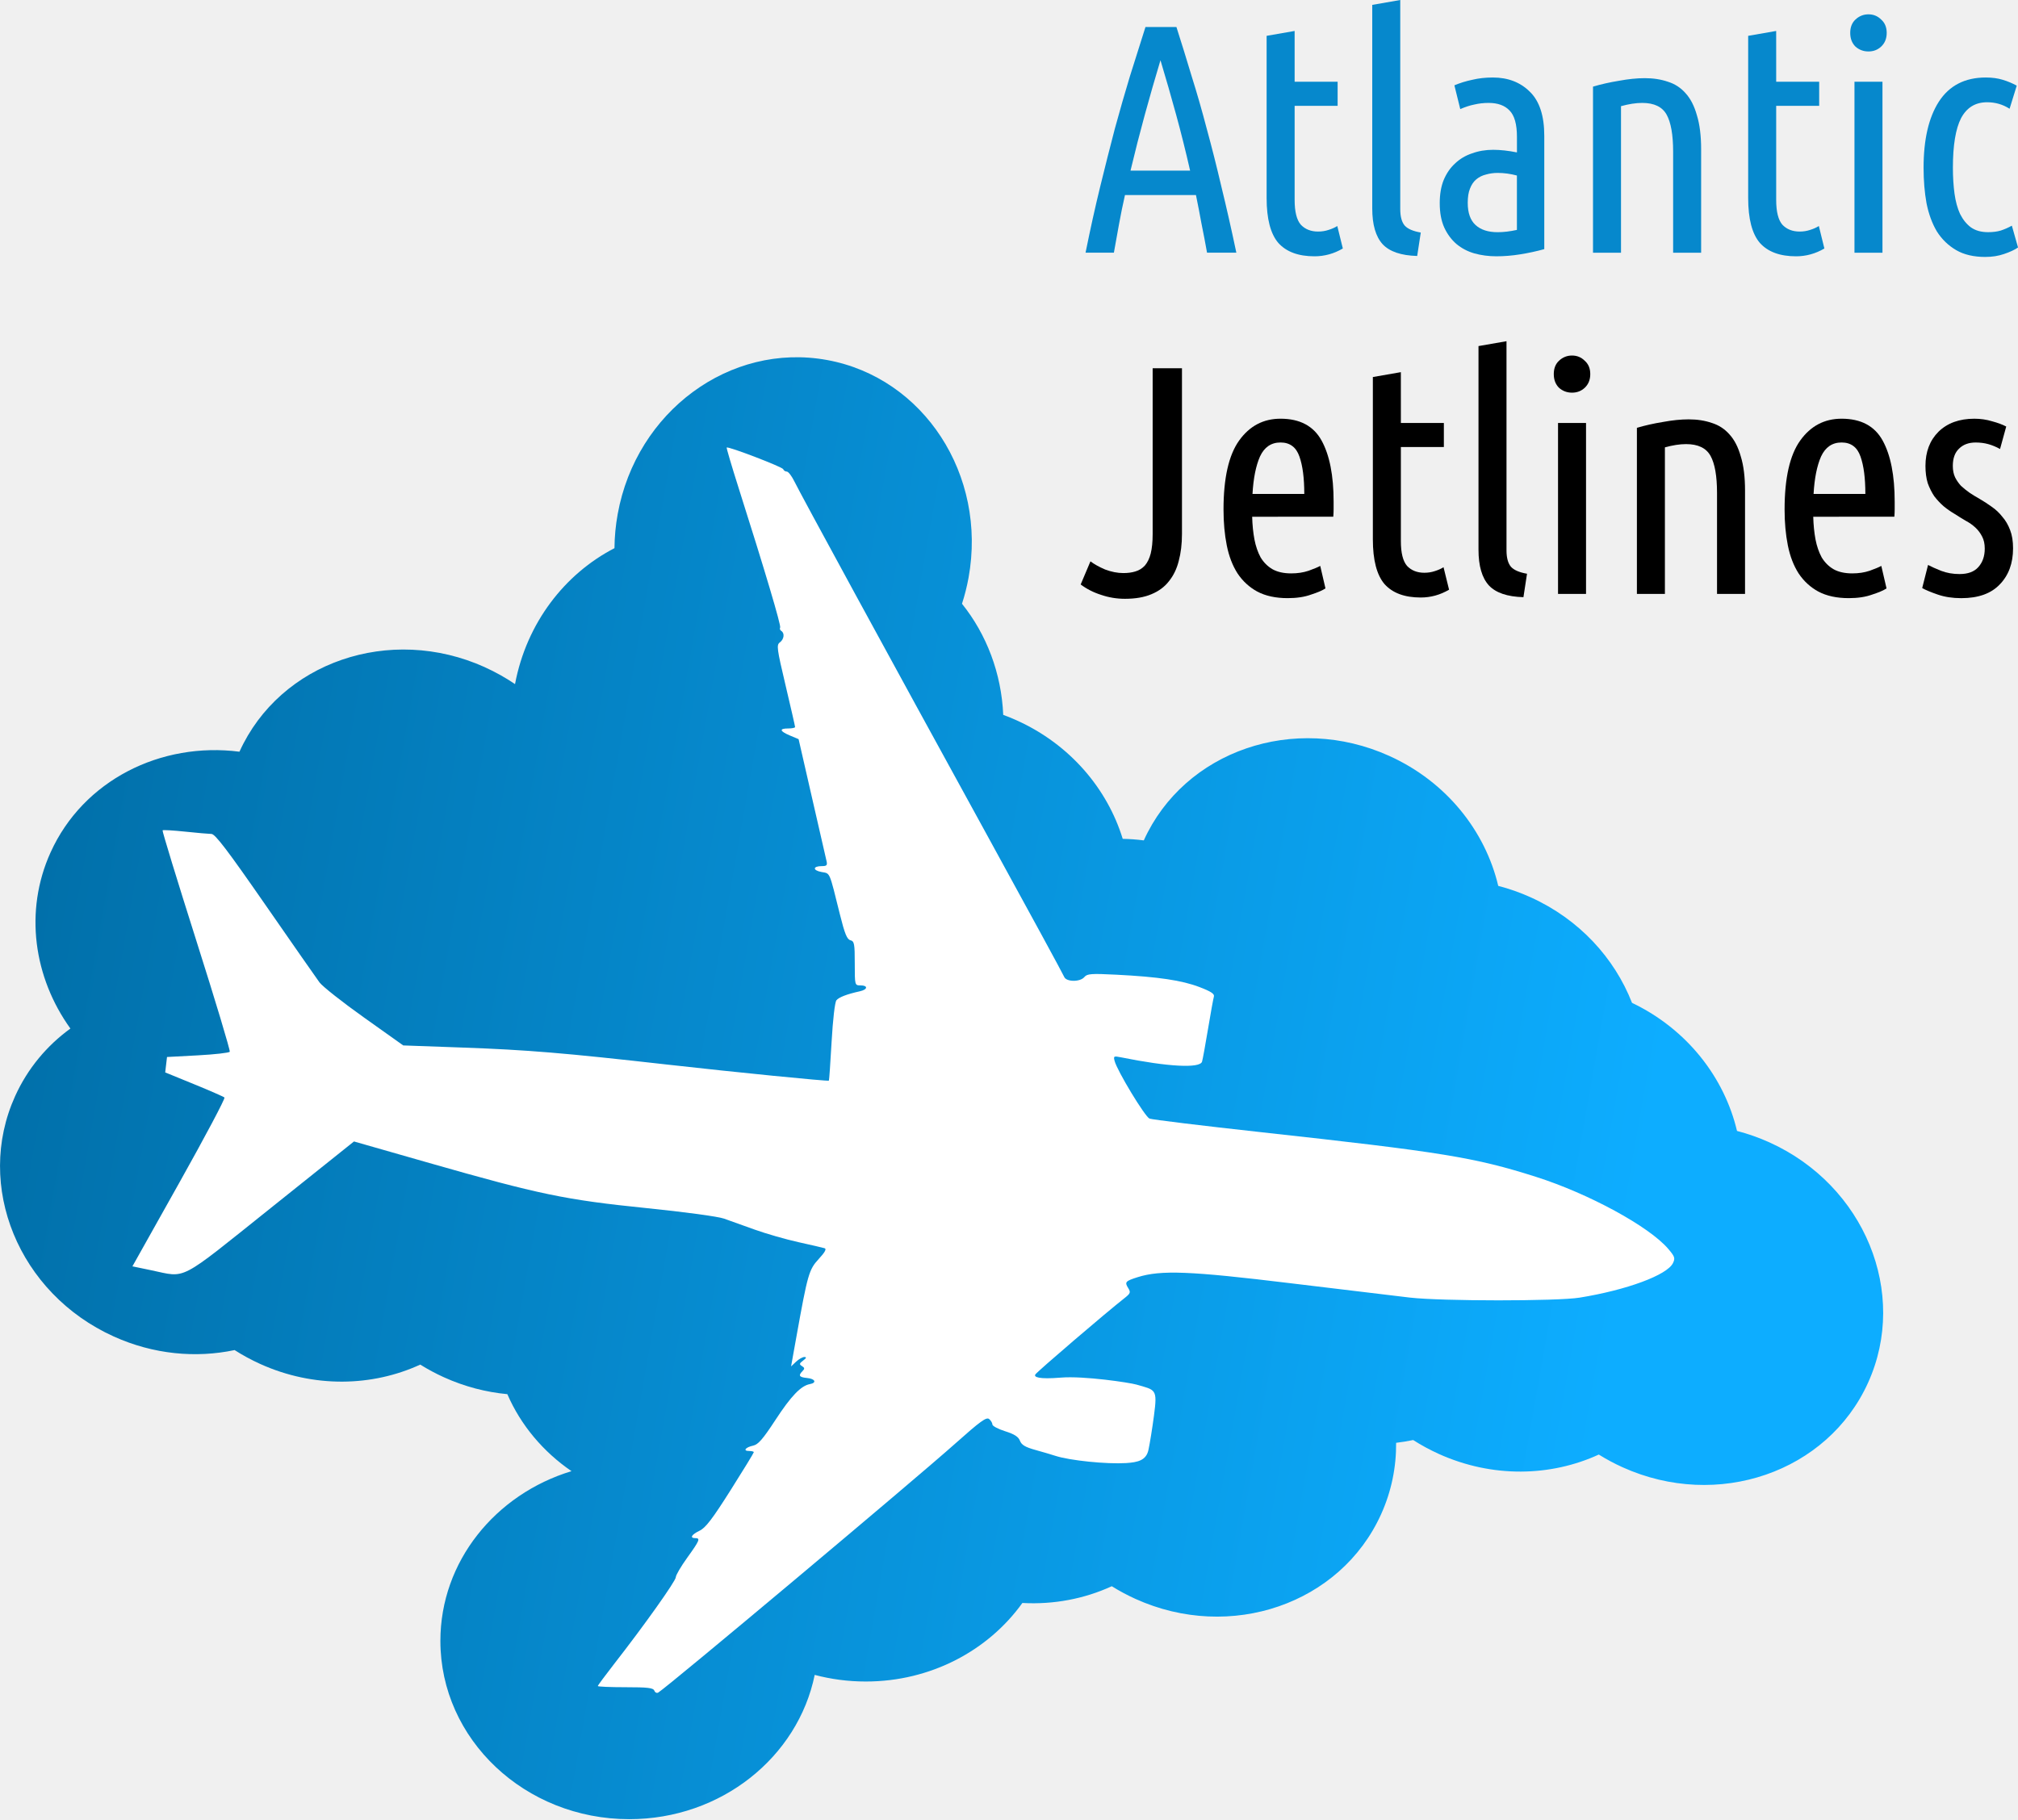
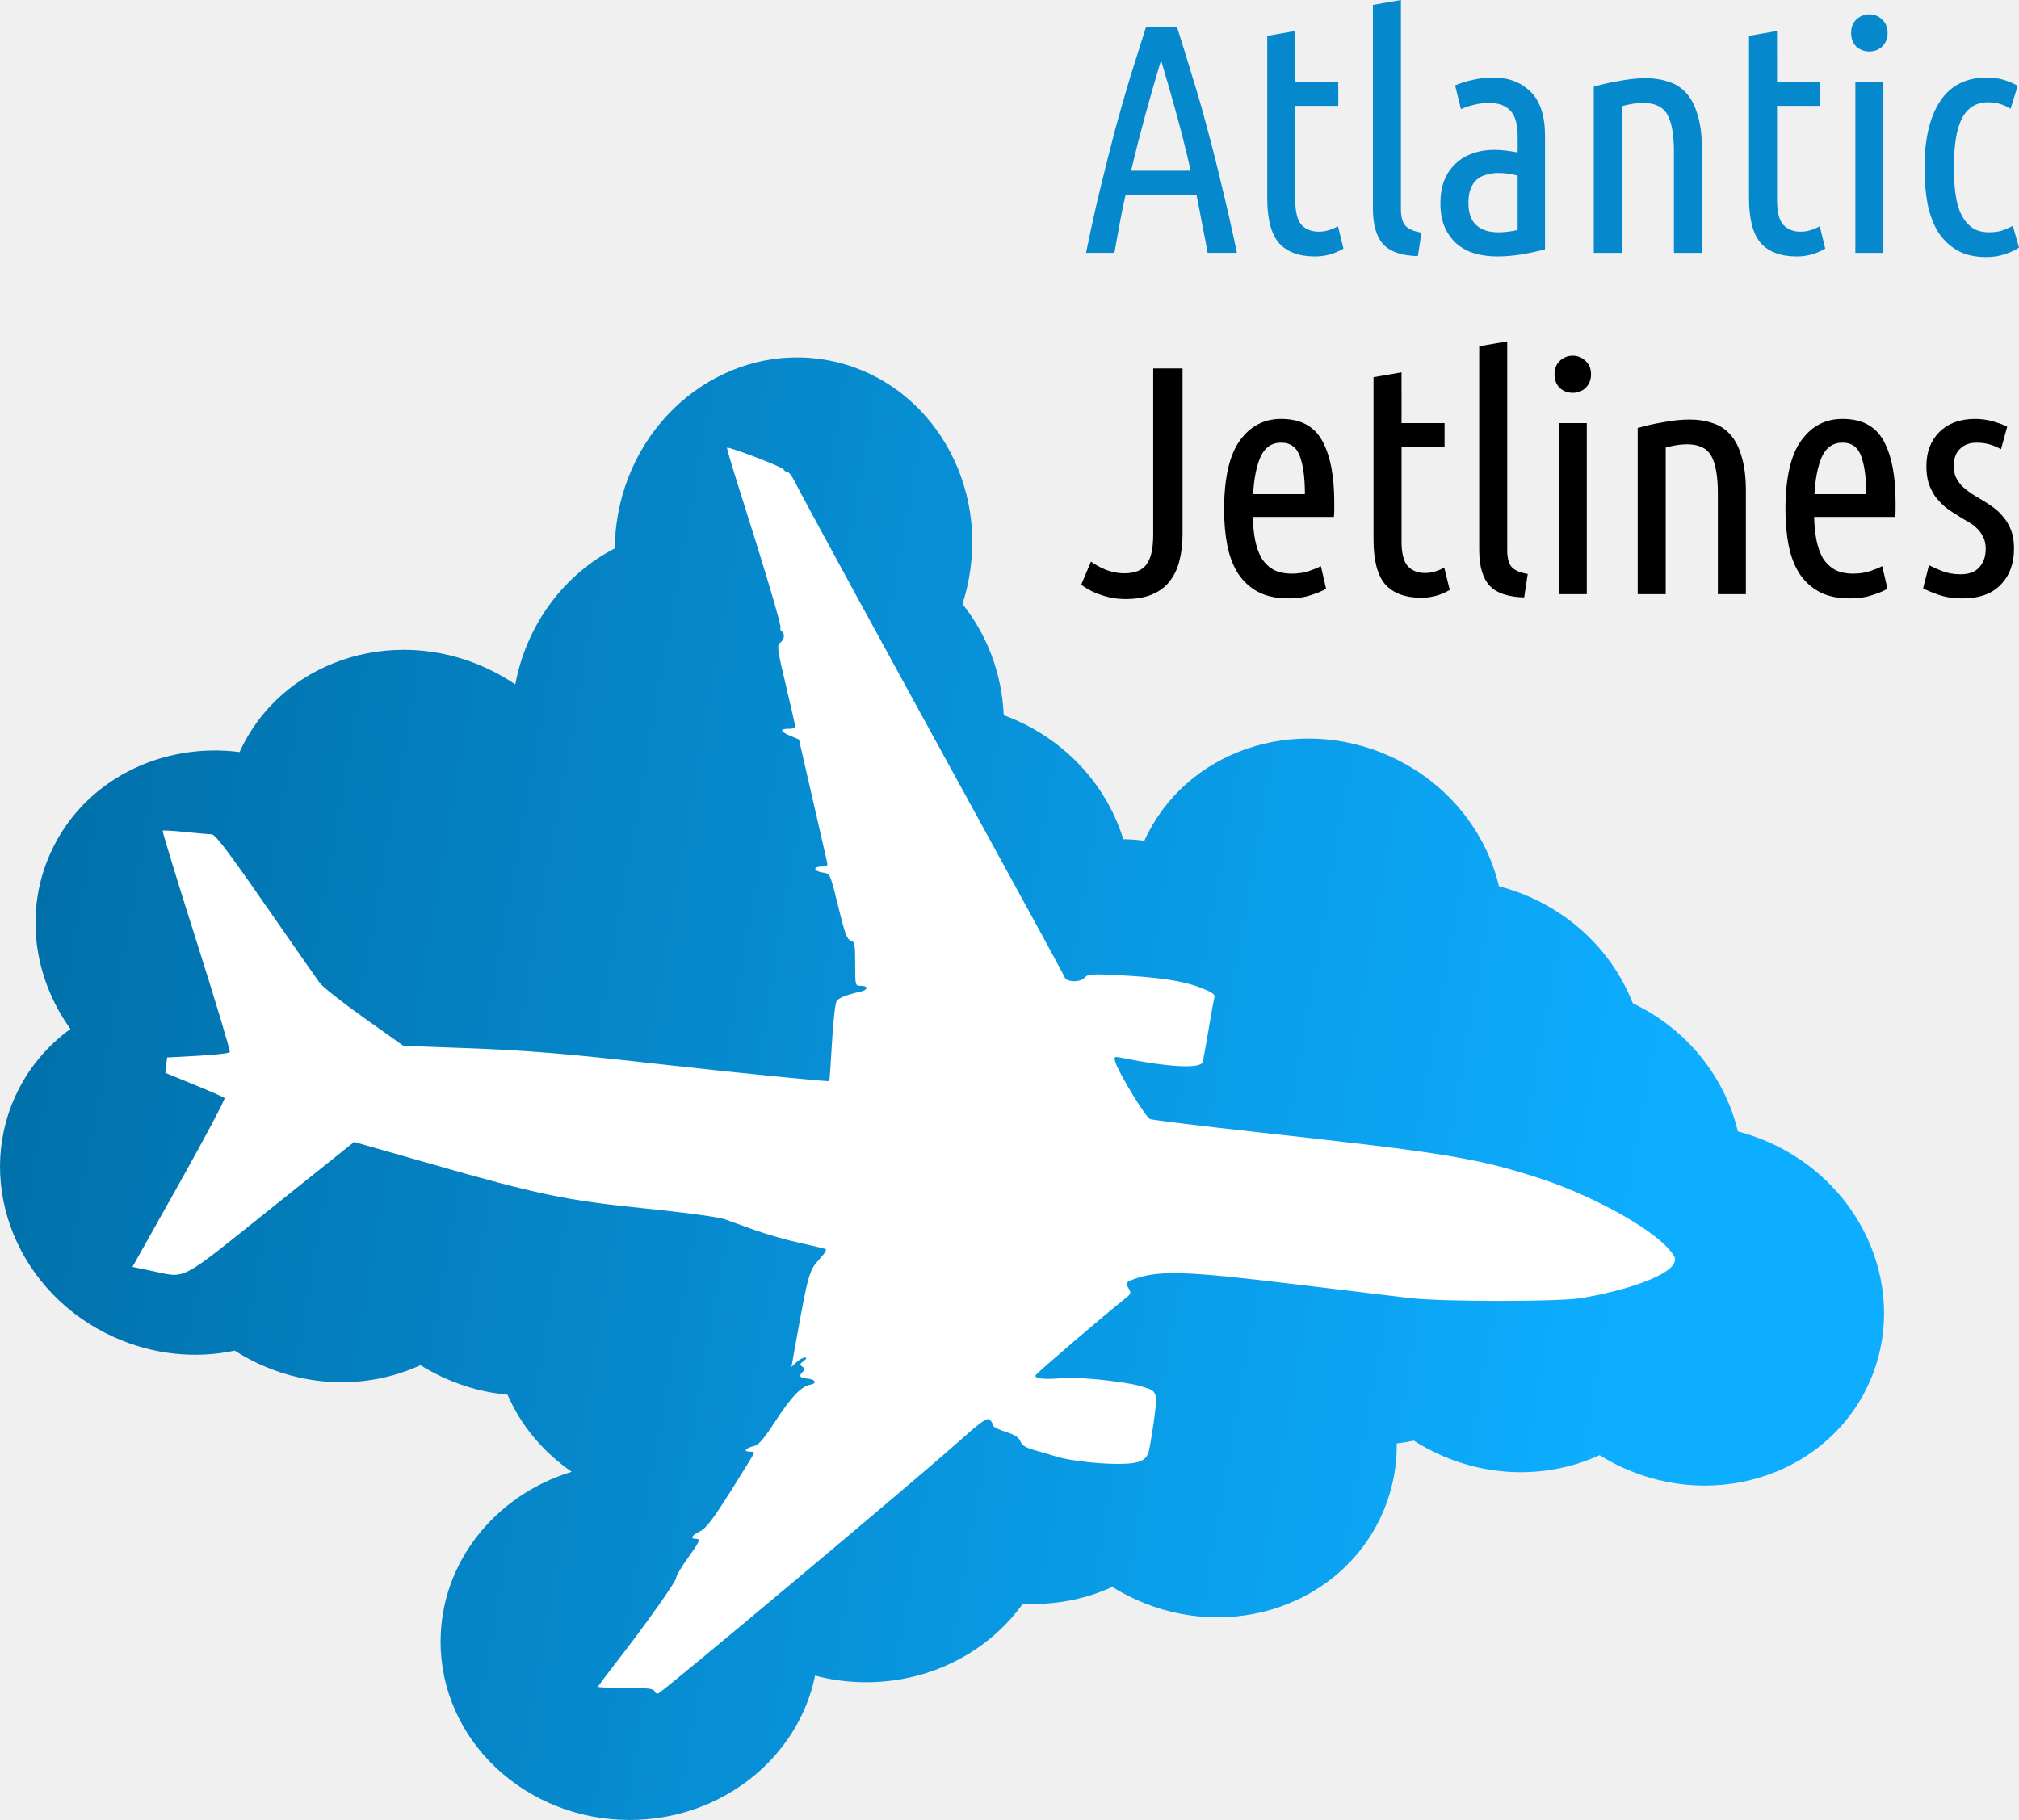
- <svg xmlns="http://www.w3.org/2000/svg" xmlns:xlink="http://www.w3.org/1999/xlink" height="23.855mm" id="svg2" space="preserve" style="clip-rule:evenodd;fill-rule:evenodd;image-rendering:optimizeQuality;shape-rendering:geometricPrecision;text-rendering:geometricPrecision" viewBox="0 0 26.458 23.855" width="26.458mm" version="1.1">
+ <svg xmlns="http://www.w3.org/2000/svg" xmlns:xlink="http://www.w3.org/1999/xlink" height="52.917mm" id="svg2" space="preserve" style="clip-rule:evenodd;fill-rule:evenodd;image-rendering:optimizeQuality;shape-rendering:geometricPrecision;text-rendering:geometricPrecision" viewBox="0 0 58.693 52.917" width="58.693mm" version="1.1">
  <defs id="defs4">
    <linearGradient id="linearGradient2245">
      <stop id="stop2247" offset="0" style="stop-color:#0dadff;stop-opacity:1;" />
      <stop id="stop2249" offset="1" style="stop-color:#006ba3;stop-opacity:1;" />
    </linearGradient>
    <style id="style6" type="text/css">
   
    .fil0 {fill:#EF7900}
    .fil1 {fill:white}
   
  </style>
    <linearGradient gradientUnits="userSpaceOnUse" id="linearGradient2251" x1="162.995" x2="1.852" xlink:href="#linearGradient2245" y1="139.562" y2="111.162" />
  </defs>
-   <g id="g838" transform="matrix(0.1412755,0,0,0.1412755,-1.709995,-3.0248)">
+   <g id="g838" transform="matrix(0.3133924,0,0,0.3133924,-3.793292,-6.709933)">
    <path style="fill:url(#linearGradient2251);fill-opacity:1" id="path10" d="m 57.107,83.344 c 0.993,0.449 1.925,0.973 2.794,1.563 1.069,-5.682 4.622,-10.238 9.229,-12.617 0.009,-1.048 0.107,-2.111 0.301,-3.179 1.73,-9.523 10.424,-15.922 19.413,-14.288 8.99,1.633 14.877,10.68 13.147,20.203 -0.152,0.833 -0.356,1.641 -0.61,2.423 2.275,2.837 3.661,6.444 3.827,10.313 0.425,0.156 0.849,0.329 1.269,0.519 4.936,2.231 8.392,6.342 9.82,10.988 0.649,0.012 1.302,0.06 1.956,0.144 3.769,-8.315 13.967,-11.826 22.782,-7.841 5.313,2.402 8.912,6.981 10.112,12.062 1.014,0.263 2.022,0.615 3.011,1.062 4.508,2.038 7.783,5.644 9.404,9.795 5.111,2.444 8.572,6.928 9.744,11.89 1.014,0.262 2.021,0.615 3.011,1.062 8.82,3.988 12.92,13.973 9.156,22.298 -3.764,8.325 -13.969,11.843 -22.789,7.855 -0.771,-0.349 -1.506,-0.744 -2.204,-1.179 -4.454,2.048 -9.875,2.19 -14.855,-0.061 -0.834,-0.378 -1.626,-0.809 -2.374,-1.287 -0.521,0.11 -1.049,0.196 -1.581,0.259 0.02,2.234 -0.426,4.49 -1.396,6.634 -3.764,8.326 -13.968,11.843 -22.788,7.856 -0.771,-0.349 -1.506,-0.744 -2.203,-1.179 -2.539,1.167 -5.392,1.715 -8.298,1.554 -3.151,4.398 -8.483,7.29 -14.53,7.29 -1.644,0 -3.234,-0.214 -4.743,-0.614 -1.561,7.628 -8.673,13.391 -17.209,13.391 -9.68,0 -17.529,-7.409 -17.529,-16.546 0,-7.371 5.11,-13.617 12.168,-15.756 -2.629,-1.799 -4.708,-4.27 -5.955,-7.146 -1.972,-0.184 -3.958,-0.696 -5.879,-1.565 -0.771,-0.349 -1.506,-0.744 -2.203,-1.179 -4.454,2.048 -9.876,2.19 -14.855,-0.061 -0.835,-0.377 -1.627,-0.809 -2.374,-1.287 -3.599,0.759 -7.529,0.405 -11.216,-1.262 -8.82,-3.987 -12.92,-13.973 -9.156,-22.299 1.169,-2.584 2.958,-4.705 5.134,-6.282 -3.4,-4.726 -4.309,-10.891 -1.843,-16.345 3.03,-6.702 10.236,-10.287 17.532,-9.35 3.769,-8.315 13.967,-11.826 22.782,-7.841 z" class="fil0" />
    <path style="fill:#ffffff" id="path1368" d="m 72.828,178.33 c -0.099,-0.258 -0.607,-0.318 -2.683,-0.318 -1.409,0 -2.561,-0.049 -2.561,-0.109 0,-0.06 0.691,-0.994 1.534,-2.076 2.764,-3.542 5.704,-7.678 5.704,-8.025 0,-0.187 0.479,-1.005 1.065,-1.818 1.147,-1.593 1.236,-1.81 0.745,-1.81 -0.544,0 -0.353,-0.331 0.396,-0.688 0.559,-0.267 1.186,-1.086 2.874,-3.756 1.187,-1.878 2.159,-3.467 2.159,-3.53 0,-0.063 -0.197,-0.115 -0.438,-0.115 -0.603,0 -0.34,-0.343 0.381,-0.497 0.462,-0.098 0.911,-0.617 2.07,-2.391 1.447,-2.215 2.362,-3.167 3.188,-3.318 0.665,-0.121 0.499,-0.495 -0.251,-0.567 -0.743,-0.072 -0.846,-0.227 -0.427,-0.645 0.21,-0.21 0.2,-0.304 -0.052,-0.46 -0.27,-0.167 -0.254,-0.243 0.108,-0.516 0.299,-0.226 0.335,-0.323 0.119,-0.328 -0.168,-0.004 -0.516,0.191 -0.772,0.432 l -0.467,0.439 0.49,-2.727 c 1.054,-5.864 1.166,-6.254 2.077,-7.243 0.575,-0.624 0.745,-0.935 0.546,-0.997 -0.16,-0.05 -1.249,-0.302 -2.42,-0.561 -1.171,-0.259 -2.991,-0.781 -4.045,-1.159 -1.054,-0.378 -2.347,-0.841 -2.874,-1.029 -0.548,-0.195 -3.645,-0.615 -7.238,-0.98 -7.469,-0.759 -9.941,-1.273 -20.097,-4.178 l -7.004,-2.003 -7.713,6.168 c -8.703,6.961 -7.777,6.479 -11.105,5.786 l -1.744,-0.363 4.351,-7.761 c 2.393,-4.269 4.279,-7.827 4.192,-7.908 -0.087,-0.081 -1.36,-0.639 -2.829,-1.239 l -2.671,-1.092 0.083,-0.715 0.084,-0.715 2.855,-0.153 c 1.57,-0.084 2.906,-0.235 2.968,-0.336 0.062,-0.101 -1.335,-4.745 -3.106,-10.321 -1.77,-5.576 -3.178,-10.178 -3.129,-10.228 0.05,-0.05 0.992,0.004 2.094,0.12 1.102,0.116 2.203,0.212 2.446,0.215 0.34,0.003 1.504,1.533 4.982,6.55 2.496,3.6 4.765,6.853 5.041,7.228 0.277,0.375 2.139,1.845 4.138,3.266 l 3.635,2.585 5.463,0.196 c 6.091,0.219 9.445,0.498 19.093,1.587 6.273,0.708 14.842,1.56 14.946,1.486 0.027,-0.019 0.139,-1.639 0.251,-3.6 0.118,-2.081 0.304,-3.689 0.448,-3.861 0.238,-0.286 0.97,-0.567 2.181,-0.835 0.731,-0.162 0.769,-0.547 0.053,-0.547 -0.531,0 -0.532,-0.006 -0.532,-2.042 0,-1.827 -0.043,-2.054 -0.404,-2.148 -0.316,-0.082 -0.528,-0.605 -0.969,-2.375 -1.023,-4.113 -0.888,-3.803 -1.722,-3.96 -0.834,-0.157 -0.803,-0.545 0.043,-0.545 0.454,0 0.524,-0.078 0.43,-0.479 -0.062,-0.264 -0.67,-2.915 -1.351,-5.892 l -1.239,-5.413 -0.798,-0.335 C 84.453,89.273 84.39,89.024 85.253,89.024 c 0.351,0 0.639,-0.06 0.639,-0.133 0,-0.073 -0.398,-1.812 -0.883,-3.865 -0.81,-3.419 -0.854,-3.753 -0.532,-3.989 0.393,-0.287 0.466,-0.859 0.135,-1.064 -0.119,-0.073 -0.167,-0.214 -0.106,-0.312 0.106,-0.172 -1.416,-5.291 -3.854,-12.959 -0.646,-2.031 -1.144,-3.72 -1.107,-3.753 0.144,-0.128 5.175,1.8 5.245,2.01 0.041,0.122 0.191,0.222 0.333,0.222 0.142,0 0.463,0.42 0.713,0.933 0.56,1.153 8.562,15.842 17.873,32.81 3.855,7.025 7.073,12.941 7.151,13.146 0.185,0.489 1.483,0.505 1.883,0.023 0.252,-0.304 0.637,-0.332 2.962,-0.214 3.889,0.197 6.084,0.523 7.714,1.147 1.08,0.413 1.415,0.636 1.339,0.889 -0.056,0.186 -0.3,1.535 -0.544,2.999 -0.243,1.464 -0.493,2.829 -0.555,3.034 -0.193,0.639 -3.154,0.482 -7.515,-0.399 -0.676,-0.137 -0.717,-0.114 -0.6,0.334 0.242,0.926 2.818,5.18 3.24,5.351 0.234,0.095 4.881,0.661 10.326,1.259 16.829,1.847 19.854,2.338 25.55,4.152 4.896,1.559 10.484,4.601 12.257,6.673 0.616,0.72 0.667,0.871 0.445,1.329 -0.541,1.111 -4.277,2.494 -8.66,3.205 -2.085,0.338 -12.79,0.335 -15.754,-0.004 -1.229,-0.141 -6.211,-0.74 -11.07,-1.331 -9.332,-1.135 -12.043,-1.243 -14.196,-0.563 -1.137,0.359 -1.221,0.455 -0.88,1.004 0.253,0.407 0.217,0.502 -0.358,0.954 -1.762,1.384 -8.112,6.824 -8.26,7.075 -0.14,0.237 0.295,0.46 2.372,0.289 2.122,-0.175 6.357,0.458 7.012,0.646 1.804,0.518 1.958,0.387 1.631,2.871 -0.154,1.168 -0.387,2.614 -0.518,3.212 -0.214,0.951 -0.972,1.132 -2.077,1.203 -1.8,0.112 -5.226,-0.238 -6.548,-0.67 -0.351,-0.115 -1.193,-0.363 -1.871,-0.551 -0.934,-0.259 -1.28,-0.466 -1.426,-0.852 -0.141,-0.371 -0.514,-0.611 -1.375,-0.882 -0.65,-0.205 -1.181,-0.487 -1.181,-0.627 0,-0.14 -0.137,-0.368 -0.305,-0.507 -0.249,-0.207 -0.824,0.21 -3.14,2.276 -3.866,3.448 -26.669,22.567 -27.561,23.109 -0.134,0.081 -0.299,0.005 -0.366,-0.17 z" class="fil1" />
    <g aria-label="Atlantic Jetlines" style="font-style:normal;font-weight:normal;font-size:30.227px;line-height:100%;font-family:sans-serif;letter-spacing:0px;word-spacing:0px;fill:#0688cc;fill-opacity:1;stroke:none;stroke-width:0.756px;stroke-linecap:butt;stroke-linejoin:miter;stroke-opacity:1" id="text822">
      <path d="m 121.282,23.919 q 0.725,2.267 1.421,4.594 0.725,2.297 1.39,4.836 0.695,2.539 1.36,5.38 0.695,2.841 1.39,6.136 h -2.72 q -0.242,-1.36 -0.514,-2.69 -0.242,-1.33 -0.514,-2.66 h -6.589 q -0.302,1.33 -0.544,2.66 -0.242,1.33 -0.484,2.69 h -2.63 q 0.665,-3.295 1.36,-6.136 0.695,-2.841 1.36,-5.38 0.695,-2.539 1.39,-4.836 0.725,-2.327 1.451,-4.594 z m -1.481,3.083 q -0.756,2.509 -1.451,5.048 -0.695,2.539 -1.33,5.199 h 5.532 q -0.605,-2.66 -1.3,-5.199 -0.695,-2.539 -1.451,-5.048 z" style="font-style:normal;font-variant:normal;font-weight:normal;font-stretch:normal;line-height:100%;font-family:'Ubuntu Condensed';-inkscape-font-specification:'Ubuntu Condensed, ';fill:#0688cc;fill-opacity:1;stroke-width:0.756px" id="path840" />
      <path d="m 132.252,28.998 h 3.99 v 2.237 h -3.99 v 8.736 q 0,1.632 0.574,2.297 0.605,0.635 1.602,0.635 0.514,0 0.967,-0.151 0.484,-0.151 0.816,-0.363 l 0.514,2.086 q -1.239,0.725 -2.63,0.725 -2.237,0 -3.355,-1.239 -1.088,-1.27 -1.088,-4.171 v -15.053 l 2.599,-0.453 z" style="font-style:normal;font-variant:normal;font-weight:normal;font-stretch:normal;line-height:100%;font-family:'Ubuntu Condensed';-inkscape-font-specification:'Ubuntu Condensed, ';fill:#0688cc;fill-opacity:1;stroke-width:0.756px" id="path842" />
      <path d="m 143.626,45.169 q -2.237,-0.06 -3.204,-1.088 -0.967,-1.058 -0.967,-3.325 V 21.864 l 2.599,-0.453 v 19.406 q 0,1.058 0.423,1.542 0.423,0.453 1.481,0.635 z" style="font-style:normal;font-variant:normal;font-weight:normal;font-stretch:normal;line-height:100%;font-family:'Ubuntu Condensed';-inkscape-font-specification:'Ubuntu Condensed, ';fill:#0688cc;fill-opacity:1;stroke-width:0.756px" id="path844" />
      <path d="m 147.078,29.33 q 0.786,-0.332 1.662,-0.514 0.877,-0.212 1.904,-0.212 2.116,0 3.446,1.33 1.33,1.3 1.33,4.081 v 10.519 q -1.088,0.302 -2.237,0.484 -1.118,0.181 -2.207,0.181 -1.088,0 -2.055,-0.272 -0.937,-0.272 -1.662,-0.877 -0.695,-0.605 -1.118,-1.511 -0.423,-0.937 -0.423,-2.267 0,-1.239 0.363,-2.146 0.393,-0.937 1.058,-1.542 0.665,-0.635 1.572,-0.937 0.907,-0.332 1.965,-0.332 0.997,0 2.207,0.242 v -1.451 q 0,-1.753 -0.695,-2.448 -0.665,-0.695 -1.935,-0.695 -0.695,0 -1.33,0.151 -0.605,0.121 -1.3,0.423 z m 1.239,10.912 q 0,1.39 0.725,2.055 0.725,0.665 2.055,0.665 0.816,0 1.783,-0.212 v -5.048 q -0.907,-0.242 -1.783,-0.242 -0.574,0 -1.088,0.151 -0.514,0.121 -0.907,0.453 -0.363,0.302 -0.574,0.846 -0.212,0.514 -0.212,1.33 z" style="font-style:normal;font-variant:normal;font-weight:normal;font-stretch:normal;line-height:100%;font-family:'Ubuntu Condensed';-inkscape-font-specification:'Ubuntu Condensed, ';fill:#0688cc;fill-opacity:1;stroke-width:0.756px" id="path846" />
      <path d="m 159.942,29.451 q 1.118,-0.332 2.418,-0.544 1.3,-0.242 2.388,-0.242 1.179,0 2.146,0.332 0.967,0.302 1.632,1.058 0.695,0.756 1.058,2.055 0.393,1.27 0.393,3.174 V 44.867 h -2.599 v -9.37 q 0,-2.358 -0.605,-3.446 -0.605,-1.088 -2.267,-1.088 -0.877,0 -1.965,0.302 V 44.867 h -2.599 z" style="font-style:normal;font-variant:normal;font-weight:normal;font-stretch:normal;line-height:100%;font-family:'Ubuntu Condensed';-inkscape-font-specification:'Ubuntu Condensed, ';fill:#0688cc;fill-opacity:1;stroke-width:0.756px" id="path848" />
      <path d="m 176.942,28.998 h 3.99 v 2.237 h -3.99 v 8.736 q 0,1.632 0.574,2.297 0.605,0.635 1.602,0.635 0.514,0 0.967,-0.151 0.484,-0.151 0.816,-0.363 l 0.514,2.086 q -1.239,0.725 -2.63,0.725 -2.237,0 -3.355,-1.239 -1.088,-1.27 -1.088,-4.171 v -15.053 l 2.599,-0.453 z" style="font-style:normal;font-variant:normal;font-weight:normal;font-stretch:normal;line-height:100%;font-family:'Ubuntu Condensed';-inkscape-font-specification:'Ubuntu Condensed, ';fill:#0688cc;fill-opacity:1;stroke-width:0.756px" id="path850" />
      <path d="m 186.806,44.867 h -2.599 V 28.998 h 2.599 z m -1.3,-18.68 q -0.695,0 -1.209,-0.453 -0.484,-0.484 -0.484,-1.27 0,-0.786 0.484,-1.239 0.514,-0.484 1.209,-0.484 0.695,0 1.179,0.484 0.514,0.453 0.514,1.239 0,0.786 -0.514,1.27 -0.484,0.453 -1.179,0.453 z" style="font-style:normal;font-variant:normal;font-weight:normal;font-stretch:normal;line-height:100%;font-family:'Ubuntu Condensed';-inkscape-font-specification:'Ubuntu Condensed, ';fill:#0688cc;fill-opacity:1;stroke-width:0.756px" id="path852" />
      <path d="m 196.363,45.26 q -1.632,0 -2.72,-0.635 -1.088,-0.635 -1.783,-1.723 -0.665,-1.118 -0.967,-2.63 -0.272,-1.511 -0.272,-3.295 0,-3.929 1.421,-6.136 1.451,-2.237 4.353,-2.237 0.877,0 1.572,0.212 0.695,0.212 1.3,0.544 l -0.665,2.146 q -0.937,-0.605 -2.086,-0.605 -1.632,0 -2.418,1.481 -0.756,1.481 -0.756,4.594 0,1.3 0.151,2.418 0.151,1.088 0.514,1.874 0.393,0.786 0.997,1.239 0.635,0.453 1.602,0.453 0.665,0 1.179,-0.151 0.544,-0.181 1.028,-0.453 l 0.574,2.025 q -0.484,0.332 -1.3,0.605 -0.786,0.272 -1.723,0.272 z" style="font-style:normal;font-variant:normal;font-weight:normal;font-stretch:normal;line-height:100%;font-family:'Ubuntu Condensed';-inkscape-font-specification:'Ubuntu Condensed, ';fill:#0688cc;fill-opacity:1;stroke-width:0.756px" id="path854" />
      <path d="m 121.796,70.974 q 0,1.39 -0.302,2.509 -0.272,1.088 -0.907,1.874 -0.605,0.786 -1.632,1.209 -0.997,0.423 -2.448,0.423 -1.149,0 -2.207,-0.363 -1.058,-0.332 -1.904,-0.967 l 0.907,-2.146 q 0.514,0.393 1.36,0.756 0.877,0.332 1.693,0.332 0.635,0 1.118,-0.151 0.514,-0.151 0.877,-0.544 0.363,-0.423 0.544,-1.118 0.181,-0.725 0.181,-1.814 V 55.589 h 2.72 z" style="font-weight:bold;fill:#000000;fill-opacity:1" id="path856" />
      <path d="m 128.311,69.372 q 0.03,1.149 0.212,2.116 0.181,0.937 0.574,1.662 0.423,0.695 1.088,1.088 0.695,0.393 1.753,0.393 0.877,0 1.602,-0.242 0.756,-0.272 1.088,-0.453 l 0.484,2.086 q -0.393,0.272 -1.33,0.574 -0.907,0.332 -2.176,0.332 -1.662,0 -2.811,-0.605 -1.118,-0.605 -1.844,-1.693 -0.695,-1.088 -0.997,-2.599 -0.302,-1.511 -0.302,-3.325 0,-4.383 1.451,-6.408 1.451,-2.025 3.839,-2.025 2.69,0 3.809,2.025 1.118,2.025 1.118,5.683 0,0.332 0,0.695 0,0.332 -0.03,0.695 z m 2.63,-6.892 q -1.3,0 -1.904,1.3 -0.574,1.3 -0.695,3.476 h 4.806 q 0,-2.207 -0.453,-3.476 -0.453,-1.3 -1.753,-1.3 z" style="font-weight:bold;fill:#000000;fill-opacity:1" id="path858" />
      <path d="m 142.111,60.667 h 3.99 v 2.237 h -3.99 v 8.736 q 0,1.632 0.574,2.297 0.605,0.635 1.602,0.635 0.514,0 0.967,-0.151 0.484,-0.151 0.816,-0.363 l 0.514,2.086 q -1.239,0.725 -2.63,0.725 -2.237,0 -3.355,-1.239 -1.088,-1.27 -1.088,-4.171 v -15.053 l 2.599,-0.453 z" style="font-weight:bold;fill:#000000;fill-opacity:1" id="path860" />
      <path d="m 153.486,76.838 q -2.237,-0.06 -3.204,-1.088 -0.967,-1.058 -0.967,-3.325 V 53.533 l 2.599,-0.453 v 19.406 q 0,1.058 0.423,1.542 0.423,0.453 1.481,0.635 z" style="font-style:normal;font-variant:normal;font-weight:normal;font-stretch:normal;line-height:100%;font-family:'Ubuntu Condensed';-inkscape-font-specification:'Ubuntu Condensed, ';fill:#000000;fill-opacity:1;stroke-width:0.756px" id="path862" />
      <path d="m 159.295,76.536 h -2.599 V 60.667 h 2.599 z m -1.3,-18.68 q -0.695,0 -1.209,-0.453 -0.484,-0.484 -0.484,-1.27 0,-0.786 0.484,-1.239 0.514,-0.484 1.209,-0.484 0.695,0 1.179,0.484 0.514,0.453 0.514,1.239 0,0.786 -0.514,1.27 -0.484,0.453 -1.179,0.453 z" style="font-style:normal;font-variant:normal;font-weight:normal;font-stretch:normal;line-height:100%;font-family:'Ubuntu Condensed';-inkscape-font-specification:'Ubuntu Condensed, ';fill:#000000;fill-opacity:1;stroke-width:0.756px" id="path864" />
      <path d="m 164.016,61.12 q 1.118,-0.332 2.418,-0.544 1.3,-0.242 2.388,-0.242 1.179,0 2.146,0.332 0.967,0.302 1.632,1.058 0.695,0.756 1.058,2.055 0.393,1.27 0.393,3.174 v 9.582 h -2.599 v -9.37 q 0,-2.358 -0.605,-3.446 -0.605,-1.088 -2.267,-1.088 -0.877,0 -1.965,0.302 v 13.602 h -2.599 z" style="font-style:normal;font-variant:normal;font-weight:normal;font-stretch:normal;line-height:100%;font-family:'Ubuntu Condensed';-inkscape-font-specification:'Ubuntu Condensed, ';fill:#000000;fill-opacity:1;stroke-width:0.756px" id="path866" />
      <path d="m 180.381,69.372 q 0.03,1.149 0.212,2.116 0.181,0.937 0.574,1.662 0.423,0.695 1.088,1.088 0.695,0.393 1.753,0.393 0.877,0 1.602,-0.242 0.756,-0.272 1.088,-0.453 l 0.484,2.086 q -0.393,0.272 -1.33,0.574 -0.907,0.332 -2.176,0.332 -1.662,0 -2.811,-0.605 -1.118,-0.605 -1.844,-1.693 -0.695,-1.088 -0.997,-2.599 -0.302,-1.511 -0.302,-3.325 0,-4.383 1.451,-6.408 1.451,-2.025 3.839,-2.025 2.69,0 3.809,2.025 1.118,2.025 1.118,5.683 0,0.332 0,0.695 0,0.332 -0.03,0.695 z m 2.63,-6.892 q -1.3,0 -1.904,1.3 -0.574,1.3 -0.695,3.476 h 4.806 q 0,-2.207 -0.453,-3.476 -0.453,-1.3 -1.753,-1.3 z" style="font-style:normal;font-variant:normal;font-weight:normal;font-stretch:normal;line-height:100%;font-family:'Ubuntu Condensed';-inkscape-font-specification:'Ubuntu Condensed, ';fill:#000000;fill-opacity:1;stroke-width:0.756px" id="path868" />
      <path d="m 193.97,74.692 q 1.149,0 1.723,-0.635 0.605,-0.665 0.605,-1.723 0,-0.665 -0.242,-1.118 -0.242,-0.484 -0.635,-0.846 -0.393,-0.363 -0.907,-0.635 -0.514,-0.302 -1.028,-0.635 -0.514,-0.302 -0.997,-0.695 -0.484,-0.423 -0.877,-0.937 -0.363,-0.544 -0.605,-1.209 -0.212,-0.695 -0.212,-1.602 0,-1.965 1.209,-3.174 1.239,-1.209 3.325,-1.209 0.877,0 1.662,0.242 0.786,0.212 1.3,0.484 l -0.574,2.086 q -0.544,-0.302 -1.088,-0.453 -0.544,-0.151 -1.179,-0.151 -0.967,0 -1.542,0.574 -0.574,0.544 -0.574,1.602 0,0.605 0.212,1.058 0.212,0.423 0.544,0.786 0.363,0.332 0.786,0.635 0.453,0.302 0.937,0.574 0.574,0.332 1.118,0.725 0.574,0.393 0.997,0.937 0.453,0.514 0.725,1.239 0.272,0.695 0.272,1.693 0,2.086 -1.239,3.355 -1.209,1.27 -3.567,1.27 -1.209,0 -2.176,-0.332 -0.967,-0.332 -1.451,-0.605 l 0.544,-2.146 q 0.453,0.242 1.209,0.544 0.786,0.302 1.723,0.302 z" style="font-style:normal;font-variant:normal;font-weight:normal;font-stretch:normal;line-height:100%;font-family:'Ubuntu Condensed';-inkscape-font-specification:'Ubuntu Condensed, ';fill:#000000;fill-opacity:1;stroke-width:0.756px" id="path870" />
    </g>
  </g>
</svg>
